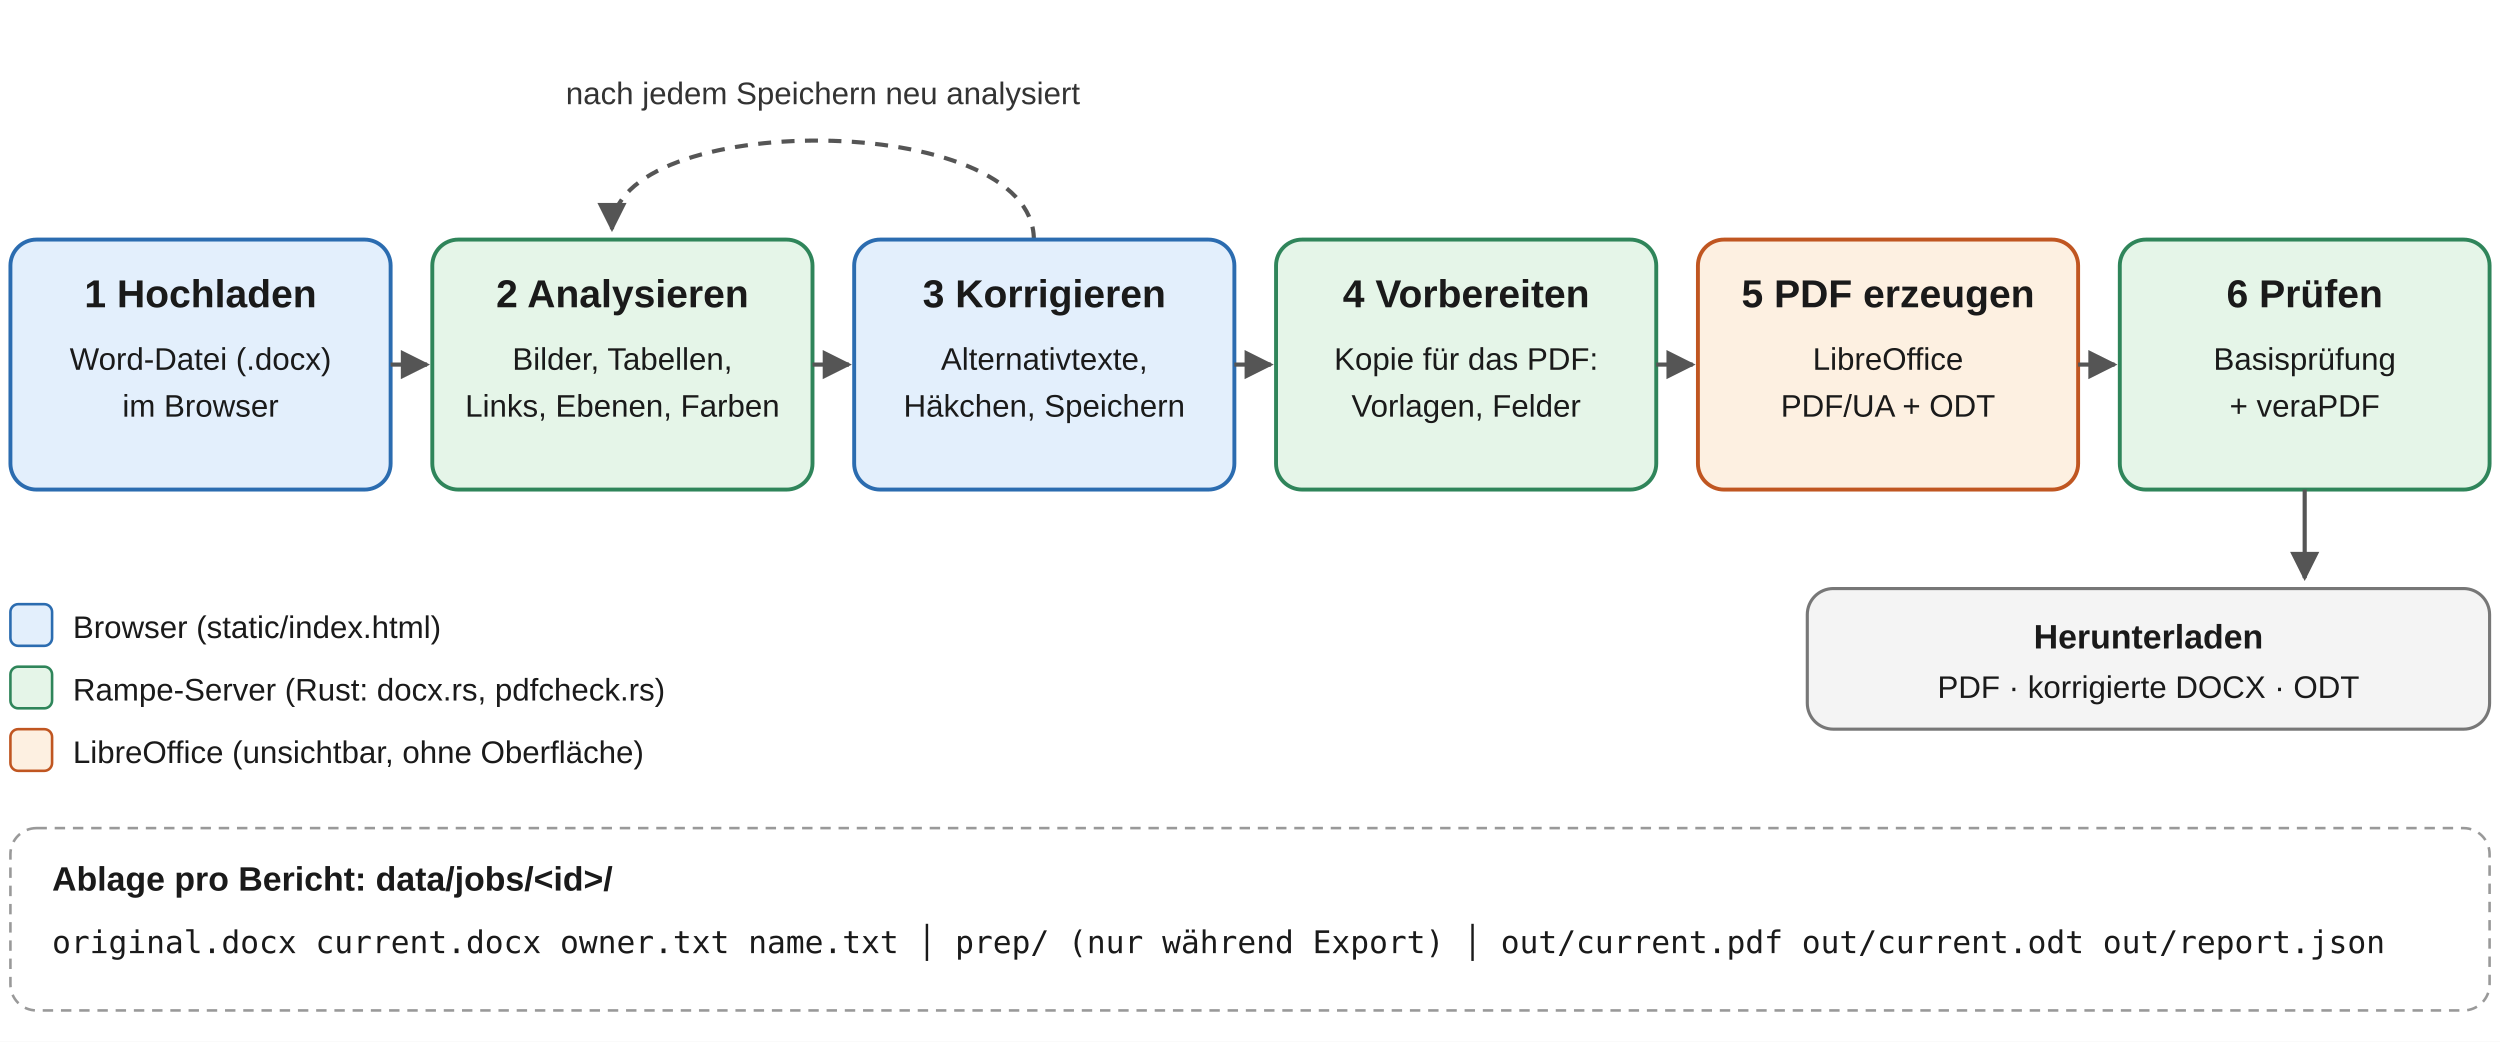
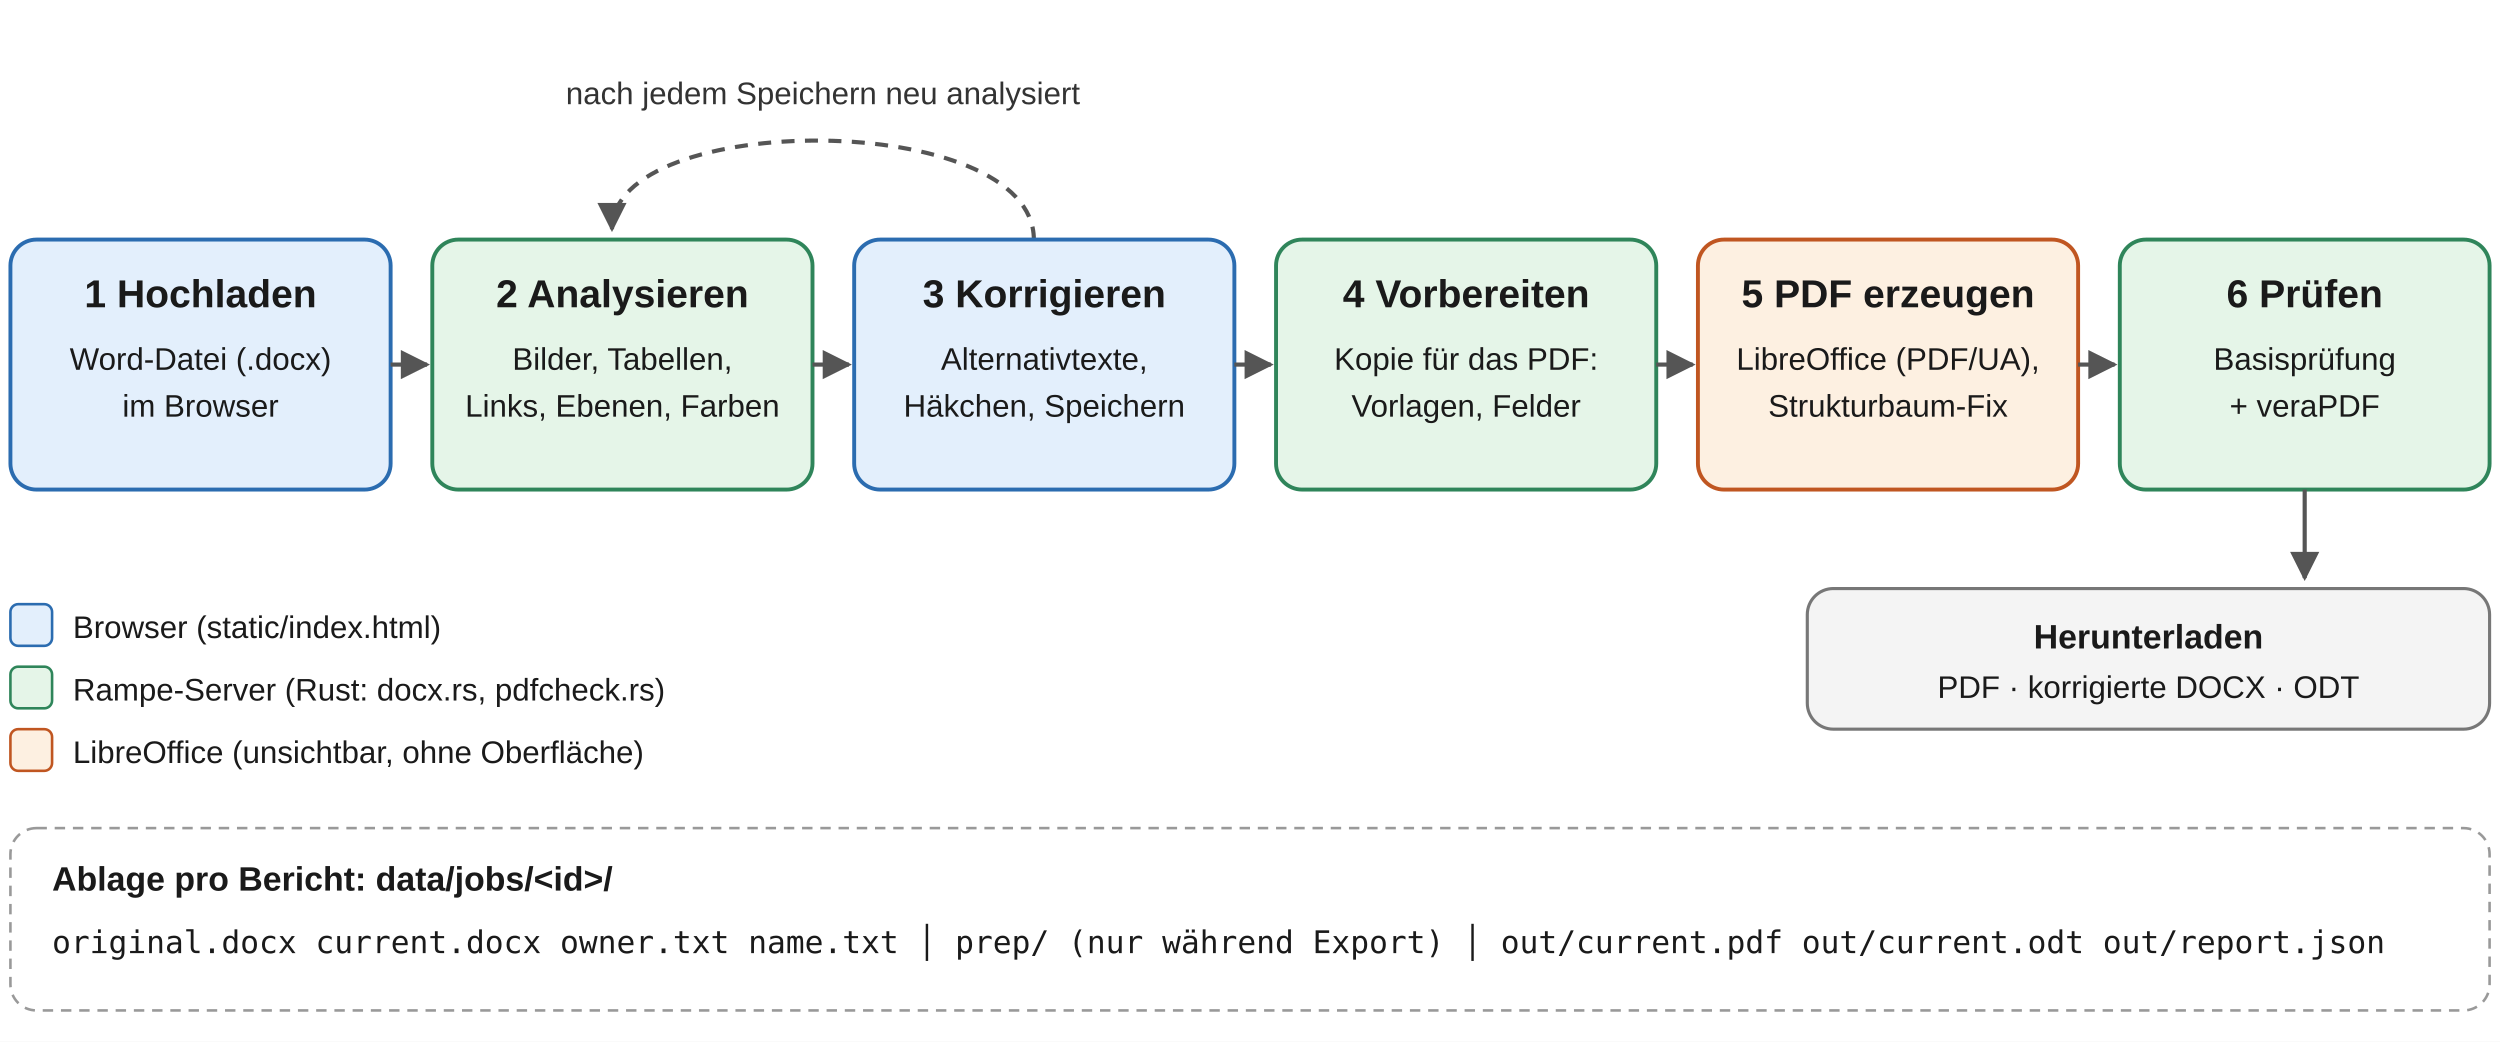
<svg xmlns="http://www.w3.org/2000/svg" viewBox="0 0 960 400" width="960" height="400" font-family="'Segoe UI', 'Helvetica Neue', Arial, sans-serif" role="img" aria-labelledby="t d">
  <defs>
    <marker id="a" viewBox="0 0 10 10" refX="9" refY="5" markerWidth="7" markerHeight="7" orient="auto-start-reverse">
      <path d="M0,0 L10,5 L0,10 z" fill="#555" />
    </marker>
  </defs>
  <rect width="960" height="400" fill="#ffffff" />
  <path d="M 397 92 C 397 42, 235 42, 235 88" fill="none" stroke="#555" stroke-width="1.6" stroke-dasharray="5 4" marker-end="url(#a)" />
  <text x="316" y="40" font-size="12" fill="#333" text-anchor="middle">nach jedem Speichern neu analysiert</text>
  <g font-size="12" fill="#1a1a1a">
    <rect x="4" y="92" width="146" height="96" rx="10" fill="#e3effc" stroke="#2b6cb0" stroke-width="1.5" />
    <text x="77" y="118" font-size="15" font-weight="700" text-anchor="middle">1 Hochladen</text>
    <text x="77" y="142" text-anchor="middle">Word-Datei (.docx)</text>
    <text x="77" y="160" text-anchor="middle">im Browser</text>
    <rect x="166" y="92" width="146" height="96" rx="10" fill="#e5f5e8" stroke="#2f855a" stroke-width="1.5" />
    <text x="239" y="118" font-size="15" font-weight="700" text-anchor="middle">2 Analysieren</text>
    <text x="239" y="142" text-anchor="middle">Bilder, Tabellen,</text>
    <text x="239" y="160" text-anchor="middle">Links, Ebenen, Farben</text>
    <rect x="328" y="92" width="146" height="96" rx="10" fill="#e3effc" stroke="#2b6cb0" stroke-width="1.5" />
    <text x="401" y="118" font-size="15" font-weight="700" text-anchor="middle">3 Korrigieren</text>
    <text x="401" y="142" text-anchor="middle">Alternativtexte,</text>
    <text x="401" y="160" text-anchor="middle">Häkchen, Speichern</text>
    <rect x="490" y="92" width="146" height="96" rx="10" fill="#e5f5e8" stroke="#2f855a" stroke-width="1.5" />
    <text x="563" y="118" font-size="15" font-weight="700" text-anchor="middle">4 Vorbereiten</text>
    <text x="563" y="142" text-anchor="middle">Kopie für das PDF:</text>
    <text x="563" y="160" text-anchor="middle">Vorlagen, Felder</text>
    <rect x="652" y="92" width="146" height="96" rx="10" fill="#fdf0e1" stroke="#c05621" stroke-width="1.5" />
    <text x="725" y="118" font-size="15" font-weight="700" text-anchor="middle">5 PDF erzeugen</text>
-     <text x="725" y="142" text-anchor="middle">LibreOffice</text>
-     <text x="725" y="160" text-anchor="middle">PDF/UA + ODT</text>
+     <text x="725" y="142" text-anchor="middle">LibreOffice (PDF/UA),</text>
+     <text x="725" y="160" text-anchor="middle">Strukturbaum-Fix</text>
    <rect x="814" y="92" width="142" height="96" rx="10" fill="#e5f5e8" stroke="#2f855a" stroke-width="1.5" />
    <text x="885" y="118" font-size="15" font-weight="700" text-anchor="middle">6 Prüfen</text>
    <text x="885" y="142" text-anchor="middle">Basisprüfung</text>
    <text x="885" y="160" text-anchor="middle">+ veraPDF</text>
  </g>
  <g stroke="#555" stroke-width="1.6" marker-end="url(#a)">
    <line x1="150" y1="140" x2="164" y2="140" />
    <line x1="312" y1="140" x2="326" y2="140" />
    <line x1="474" y1="140" x2="488" y2="140" />
    <line x1="636" y1="140" x2="650" y2="140" />
    <line x1="798" y1="140" x2="812" y2="140" />
  </g>
  <path d="M 885 188 L 885 222" stroke="#555" stroke-width="1.6" marker-end="url(#a)" />
  <rect x="694" y="226" width="262" height="54" rx="10" fill="#f4f4f4" stroke="#777" stroke-width="1.2" />
  <text x="825" y="249" font-size="13" font-weight="700" text-anchor="middle" fill="#1a1a1a">Herunterladen</text>
  <text x="825" y="268" font-size="12" text-anchor="middle" fill="#1a1a1a">PDF · korrigierte DOCX · ODT</text>
  <g font-size="12" fill="#1a1a1a">
    <rect x="4" y="232" width="16" height="16" rx="3" fill="#e3effc" stroke="#2b6cb0" />
    <text x="28" y="245">Browser (static/index.html)</text>
    <rect x="4" y="256" width="16" height="16" rx="3" fill="#e5f5e8" stroke="#2f855a" />
    <text x="28" y="269">Rampe-Server (Rust: docx.rs, pdfcheck.rs)</text>
    <rect x="4" y="280" width="16" height="16" rx="3" fill="#fdf0e1" stroke="#c05621" />
    <text x="28" y="293">LibreOffice (unsichtbar, ohne Oberfläche)</text>
  </g>
  <rect x="4" y="318" width="952" height="70" rx="10" fill="#ffffff" stroke="#999" stroke-dasharray="4 3" />
  <text x="20" y="342" font-size="13" font-weight="700" fill="#1a1a1a">Ablage pro Bericht: data/jobs/&lt;id&gt;/</text>
  <text x="20" y="366" font-size="12" fill="#1a1a1a" font-family="'Cascadia Mono', Consolas, 'DejaVu Sans Mono', monospace">original.docx  current.docx  owner.txt  name.txt  │  prep/ (nur während Export)  │  out/current.pdf  out/current.odt  out/report.json</text>
</svg>
